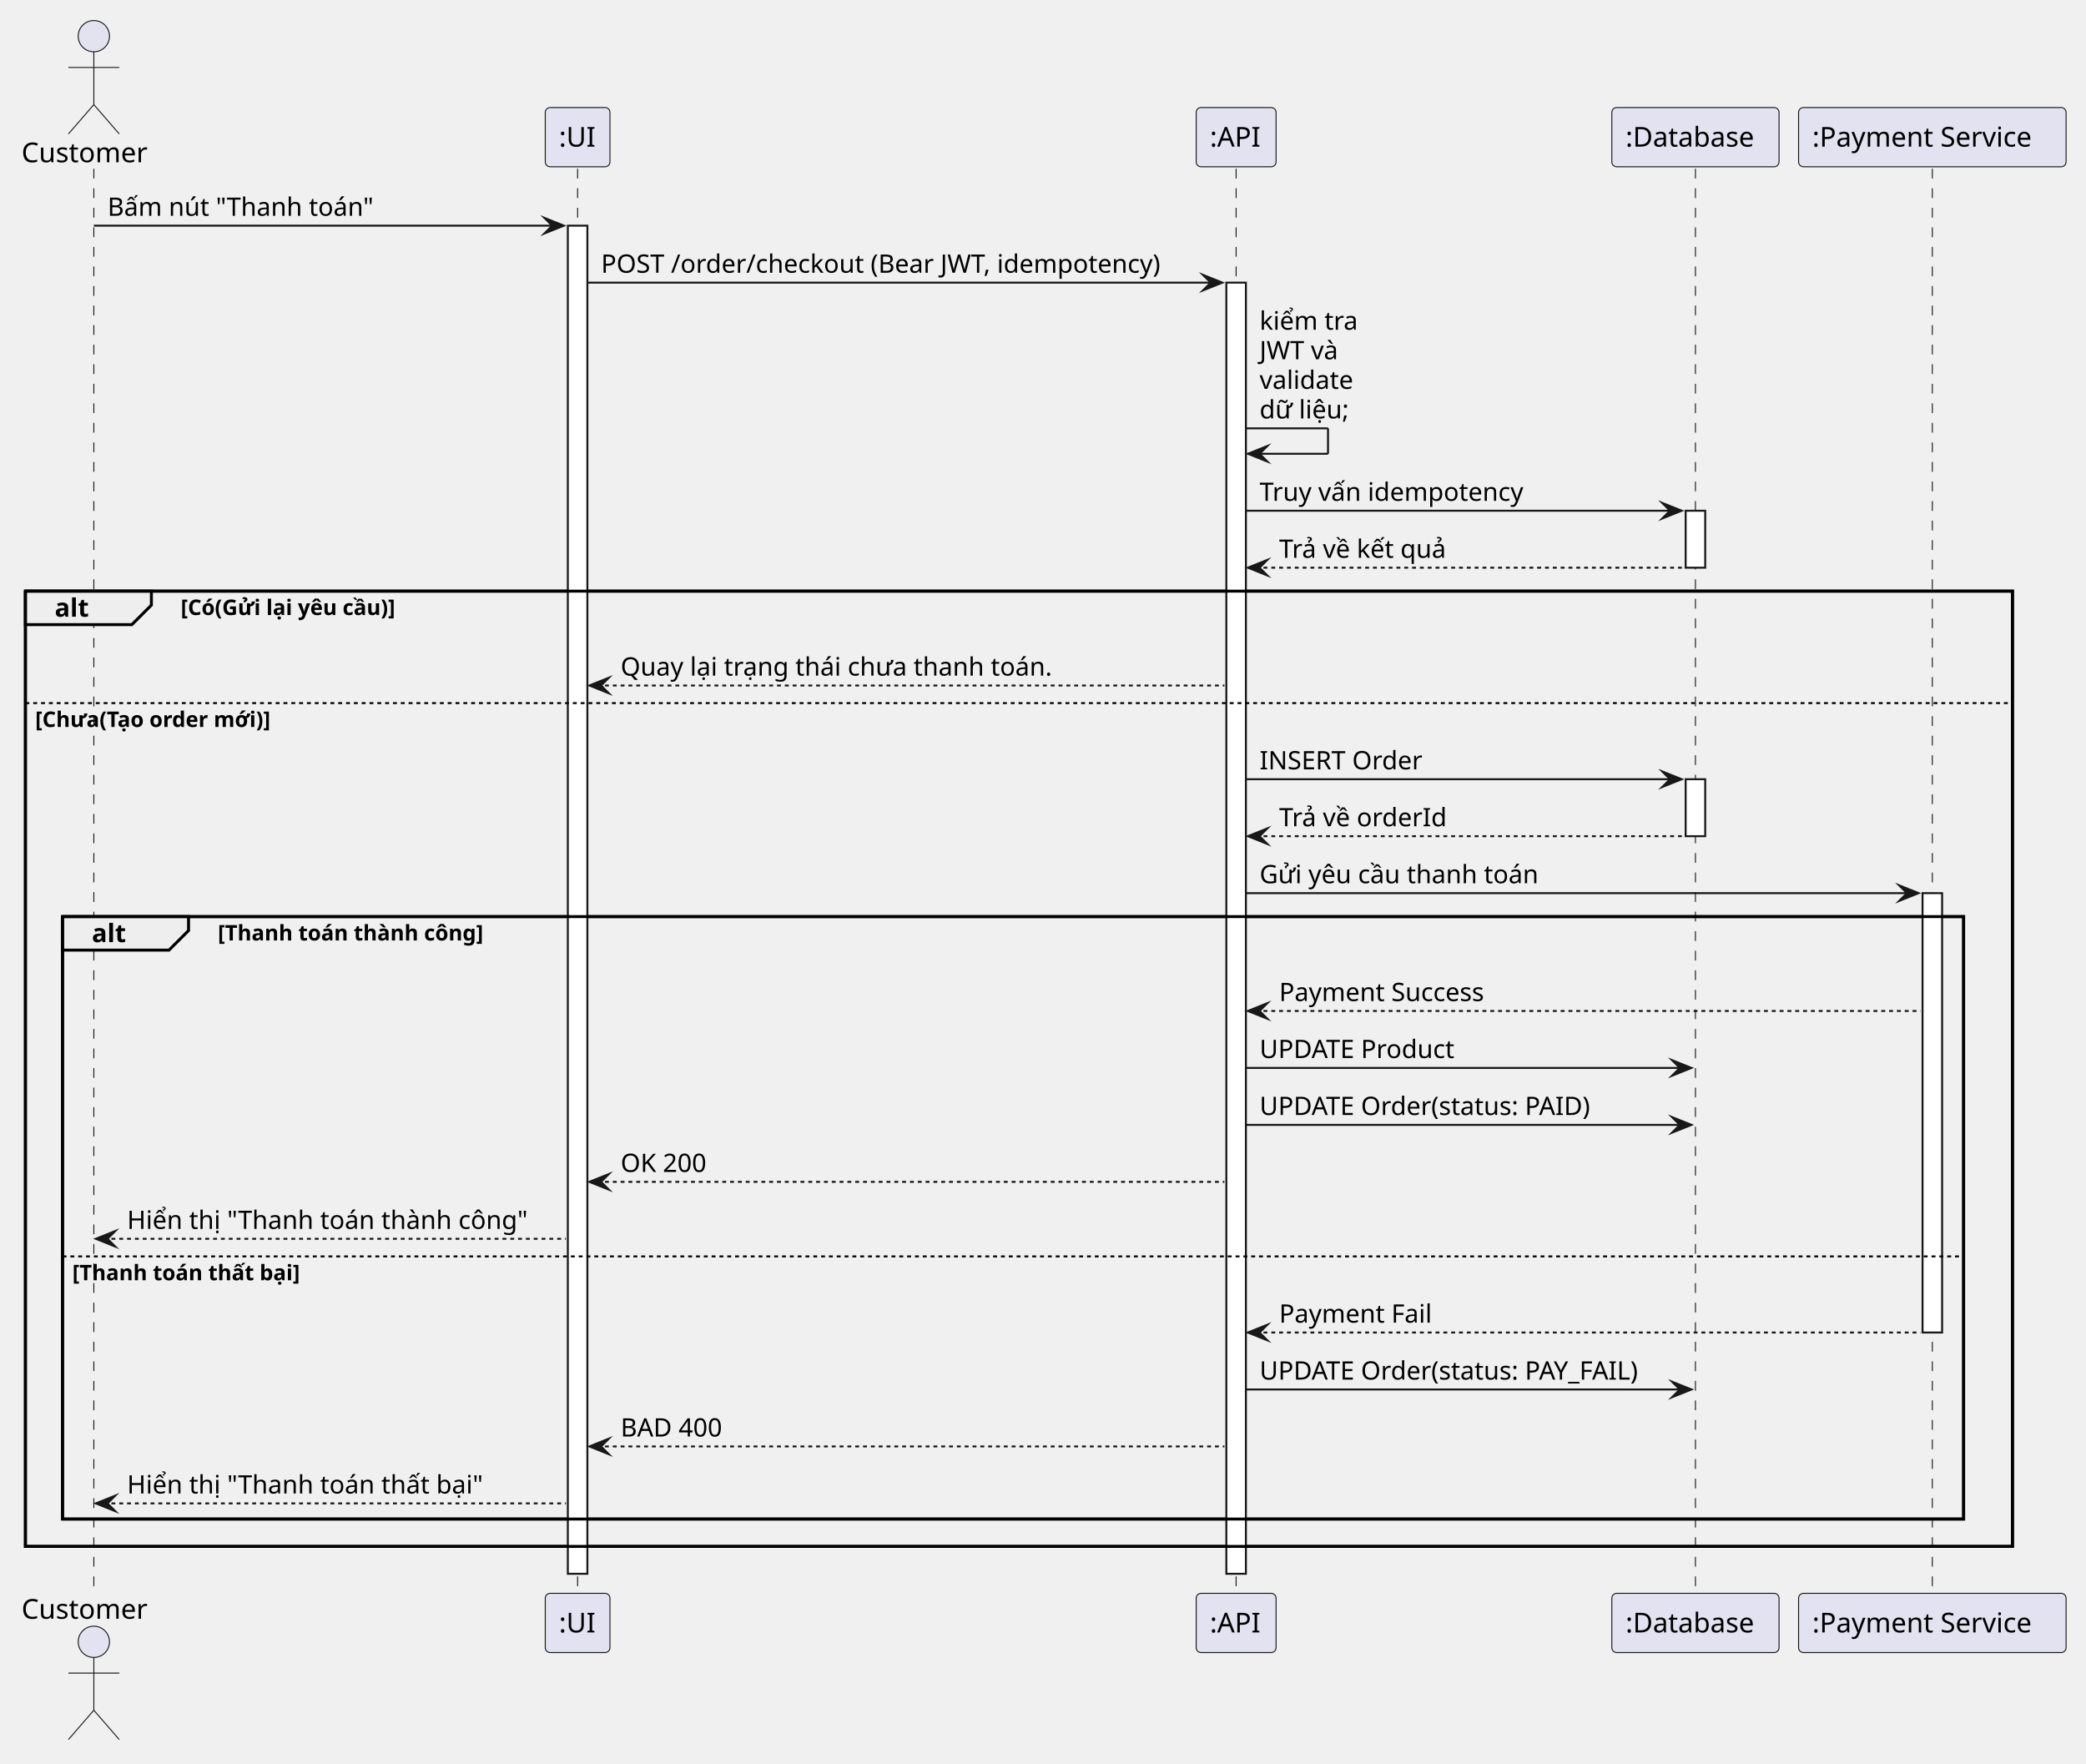
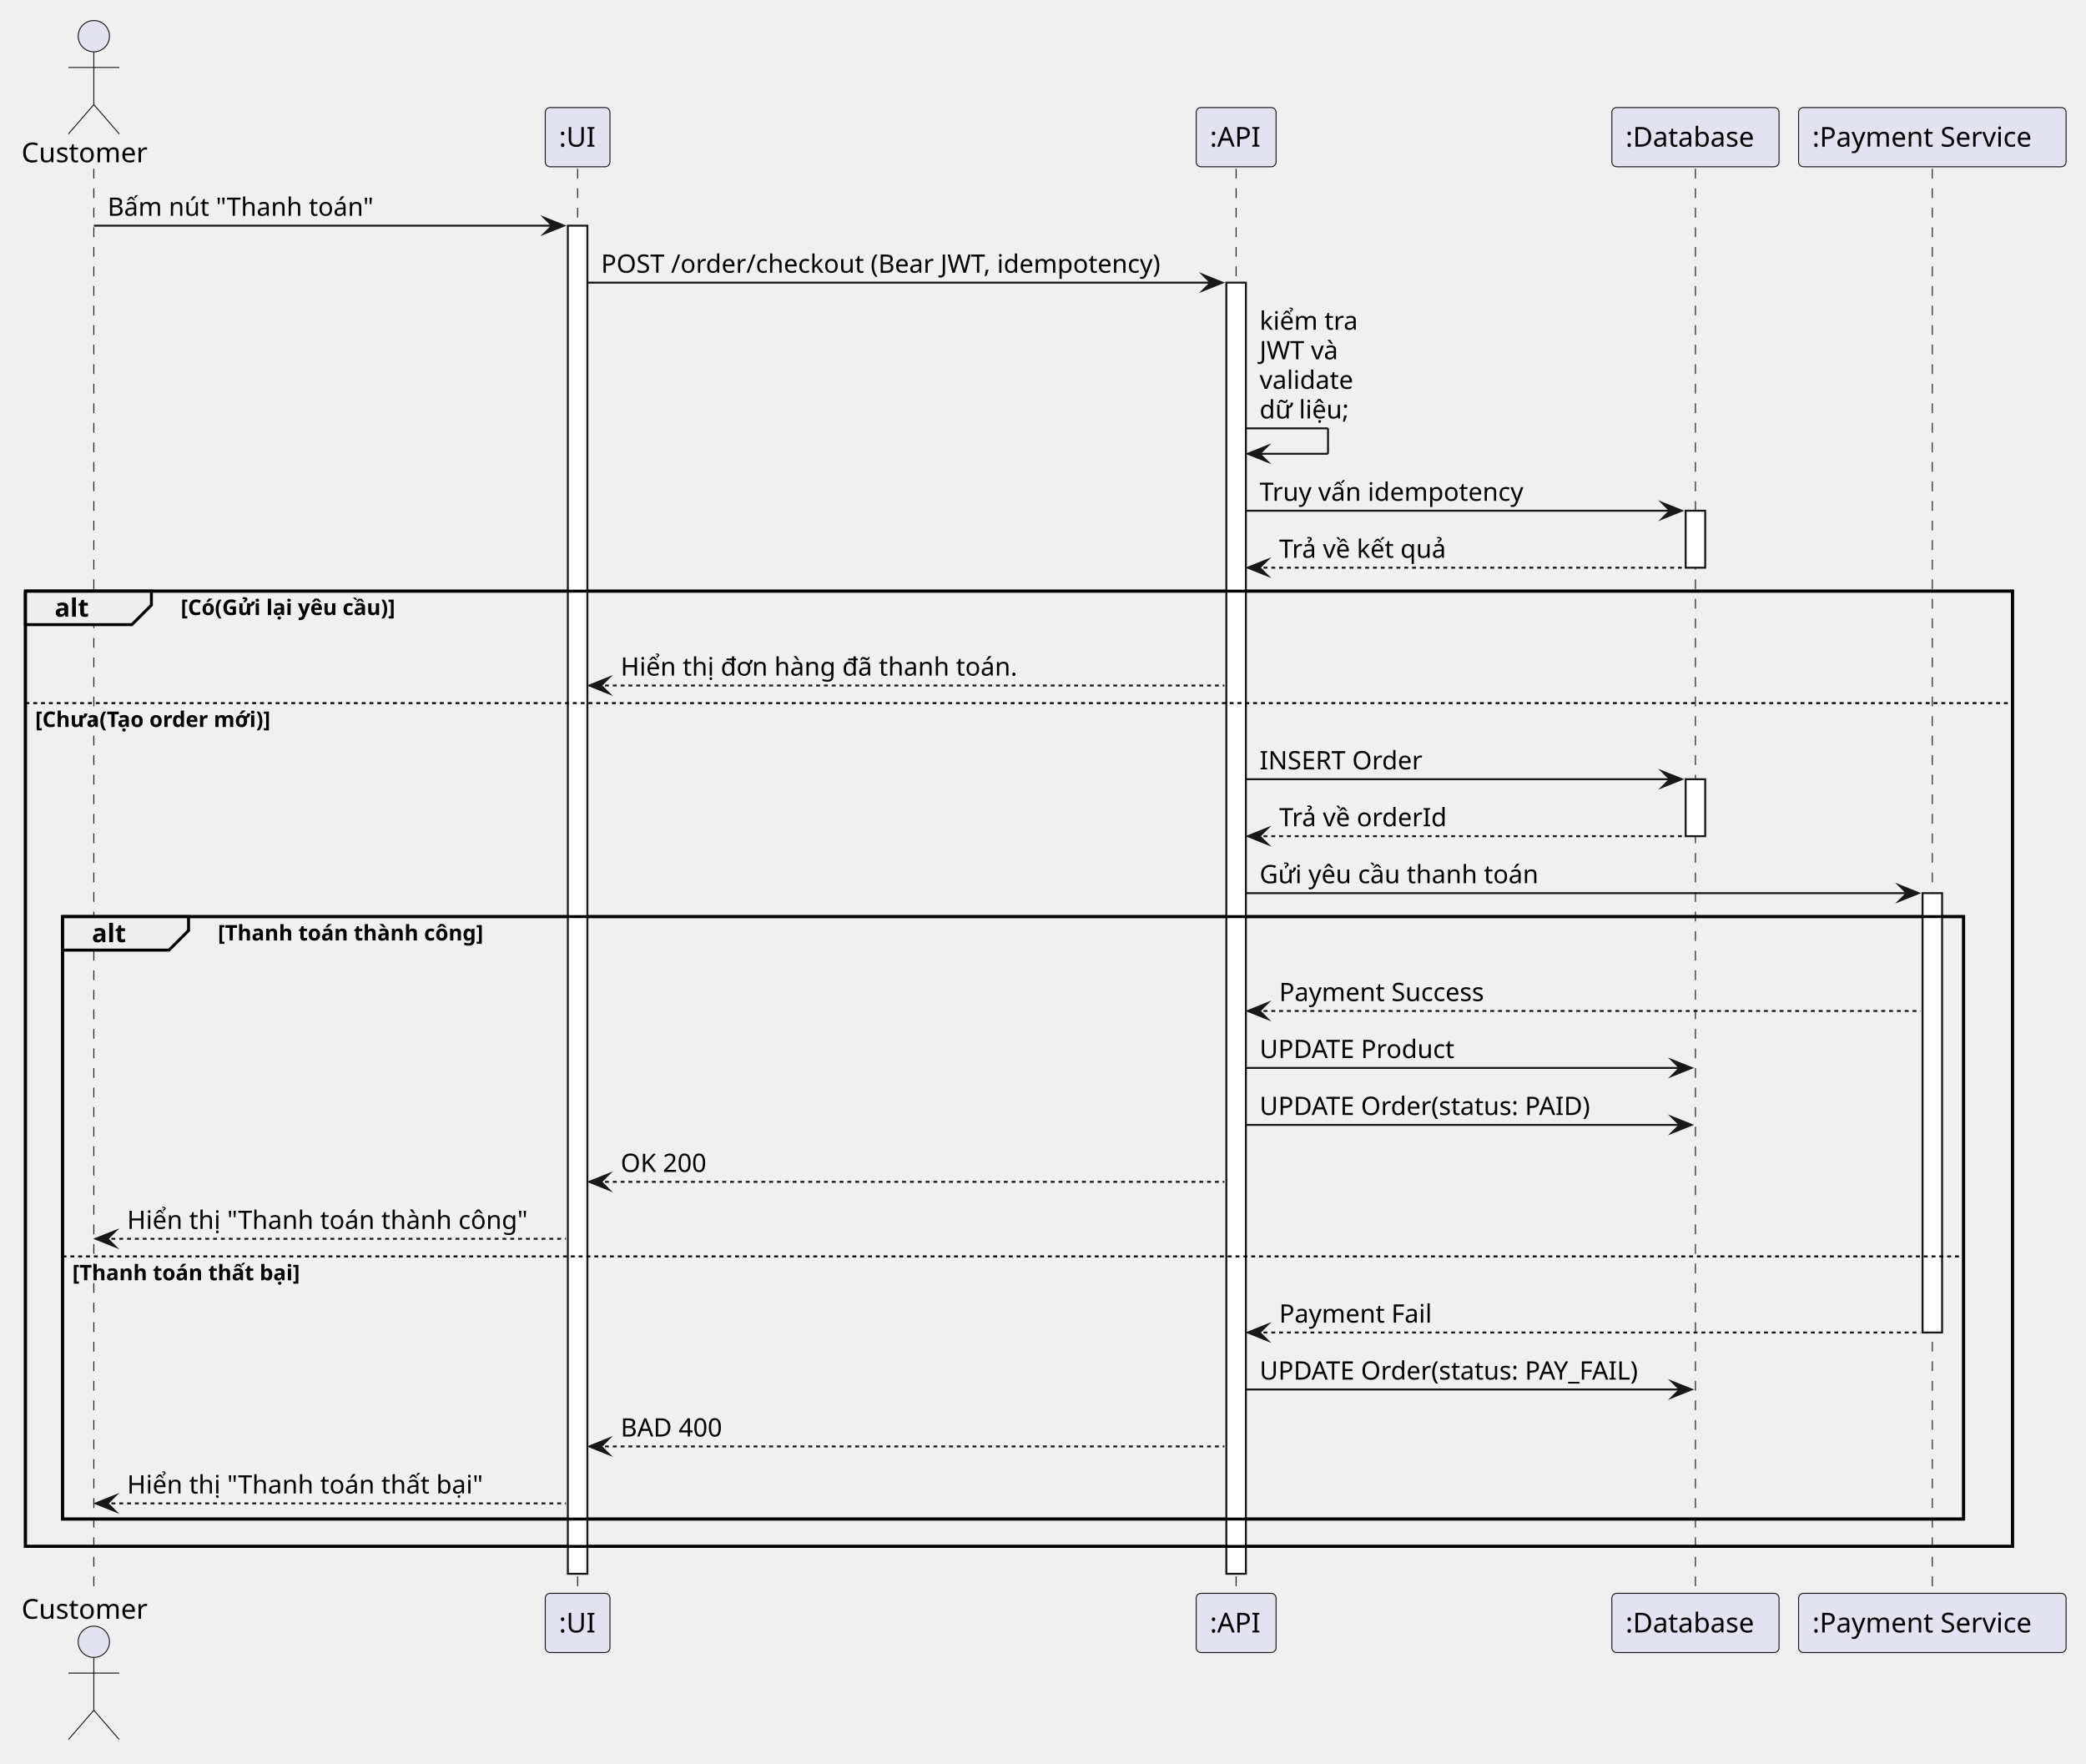
<svg xmlns="http://www.w3.org/2000/svg" version="1.1" data-diagram-type="SEQUENCE" style="width:1067px;height:902px;background:#FFFFFF;" width="1067px" height="902px" viewBox="0 0 1067 902" zoomAndPan="magnify" preserveAspectRatio="none" contentStyleType="text/css">
  <defs />
  <g font-family="sans-serif" lengthAdjust="spacing">
    <rect x="13" y="302.359" width="1016.396" height="488.602" fill="none" style="stroke:#000;stroke-width:1.5;" />
    <rect x="32" y="468.828" width="972.396" height="308.133" fill="none" style="stroke:#000;stroke-width:1.5;" />
    <g>
      <rect x="44.5" y="86.297" width="8" height="728.664" fill="#000" fill-opacity="0" />
      <line x1="48" y1="86.297" x2="48" y2="814.961" style="stroke:#181818;stroke-width:0.5;stroke-dasharray:5,5;" />
    </g>
    <g>
      <rect x="291.948" y="86.297" width="8" height="728.664" fill="#000" fill-opacity="0" />
      <line x1="295.448" y1="86.297" x2="295.448" y2="814.961" style="stroke:#181818;stroke-width:0.5;stroke-dasharray:5,5;" />
    </g>
    <g>
      <rect x="290.448" y="115.43" width="10" height="689.531" fill="#FFF" style="stroke:#181818;stroke-width:1;" />
    </g>
    <g>
      <rect x="628.784" y="86.297" width="8" height="728.664" fill="#000" fill-opacity="0" />
      <line x1="632.284" y1="86.297" x2="632.284" y2="814.961" style="stroke:#181818;stroke-width:0.5;stroke-dasharray:5,5;" />
    </g>
    <g>
      <rect x="627.284" y="144.563" width="10" height="660.398" fill="#FFF" style="stroke:#181818;stroke-width:1;" />
    </g>
    <g>
      <rect x="863.723" y="86.297" width="8" height="728.664" fill="#000" fill-opacity="0" />
      <line x1="867.223" y1="86.297" x2="867.223" y2="814.961" style="stroke:#181818;stroke-width:0.5;stroke-dasharray:5,5;" />
    </g>
    <g>
      <rect x="862.223" y="261.227" width="10" height="29.133" fill="#FFF" style="stroke:#181818;stroke-width:1;" />
    </g>
    <g>
      <rect x="862.223" y="398.563" width="10" height="29.133" fill="#FFF" style="stroke:#181818;stroke-width:1;" />
    </g>
    <g>
      <rect x="984.896" y="86.297" width="8" height="728.664" fill="#000" fill-opacity="0" />
      <line x1="988.396" y1="86.297" x2="988.396" y2="814.961" style="stroke:#181818;stroke-width:0.5;stroke-dasharray:5,5;" />
    </g>
    <g>
      <rect x="983.396" y="456.828" width="10" height="224.734" fill="#FFF" style="stroke:#181818;stroke-width:1;" />
    </g>
    <text x="10.998" y="82.995" fill="#000" font-size="14" textLength="68.004">Customer</text>
    <ellipse cx="48" cy="18.5" rx="8" ry="8" fill="#E2E2F0" style="stroke:#181818;stroke-width:0.5;" />
    <path d="M48,26.5 L48,53.5 M35,34.5 L61,34.5 M48,53.5 L35,68.5 M48,53.5 L61,68.5" style="stroke:#181818;stroke-width:0.5;" fill="none" />
    <rect x="278.902" y="55" width="33.093" height="30.297" fill="#E2E2F0" style="stroke:#181818;stroke-width:0.5;" rx="2.5" ry="2.5" />
    <text x="285.902" y="74.995" fill="#000" font-size="14" textLength="19.093">:UI</text>
    <rect x="611.852" y="55" width="40.865" height="30.297" fill="#E2E2F0" style="stroke:#181818;stroke-width:0.5;" rx="2.5" ry="2.5" />
    <text x="618.852" y="74.995" fill="#000" font-size="14" textLength="26.865">:API</text>
    <rect x="824.464" y="55" width="85.518" height="30.297" fill="#E2E2F0" style="stroke:#181818;stroke-width:0.5;" rx="2.5" ry="2.5" />
    <text x="831.464" y="74.995" fill="#000" font-size="14" textLength="71.518">:Database</text>
    <rect x="919.982" y="55" width="136.828" height="30.297" fill="#E2E2F0" style="stroke:#181818;stroke-width:0.5;" rx="2.5" ry="2.5" />
    <text x="926.982" y="74.995" fill="#000" font-size="14" textLength="122.828">:Payment Service</text>
    <text x="10.998" y="827.956" fill="#000" font-size="14" textLength="68.004">Customer</text>
    <ellipse cx="48" cy="839.758" rx="8" ry="8" fill="#E2E2F0" style="stroke:#181818;stroke-width:0.5;" />
    <path d="M48,847.758 L48,874.758 M35,855.758 L61,855.758 M48,874.758 L35,889.758 M48,874.758 L61,889.758" style="stroke:#181818;stroke-width:0.5;" fill="none" />
    <rect x="278.902" y="814.961" width="33.093" height="30.297" fill="#E2E2F0" style="stroke:#181818;stroke-width:0.5;" rx="2.5" ry="2.5" />
    <text x="285.902" y="834.956" fill="#000" font-size="14" textLength="19.093">:UI</text>
    <rect x="611.852" y="814.961" width="40.865" height="30.297" fill="#E2E2F0" style="stroke:#181818;stroke-width:0.5;" rx="2.5" ry="2.5" />
    <text x="618.852" y="834.956" fill="#000" font-size="14" textLength="26.865">:API</text>
    <rect x="824.464" y="814.961" width="85.518" height="30.297" fill="#E2E2F0" style="stroke:#181818;stroke-width:0.5;" rx="2.5" ry="2.5" />
    <text x="831.464" y="834.956" fill="#000" font-size="14" textLength="71.518">:Database</text>
    <rect x="919.982" y="814.961" width="136.828" height="30.297" fill="#E2E2F0" style="stroke:#181818;stroke-width:0.5;" rx="2.5" ry="2.5" />
    <text x="926.982" y="834.956" fill="#000" font-size="14" textLength="122.828">:Payment Service</text>
    <polygon points="278.448,111.43,288.448,115.43,278.448,119.43,282.448,115.43" fill="#181818" style="stroke:#181818;stroke-width:1;stroke-linejoin:miter;stroke-miterlimit:10;" />
    <line x1="48" y1="115.43" x2="284.448" y2="115.43" style="stroke:#181818;stroke-width:1;" />
    <text x="55" y="110.364" fill="#000" font-size="13" textLength="145.361">Bấm nút "Thanh toán"</text>
    <polygon points="615.284,140.563,625.284,144.563,615.284,148.563,619.284,144.563" fill="#181818" style="stroke:#181818;stroke-width:1;stroke-linejoin:miter;stroke-miterlimit:10;" />
    <line x1="300.448" y1="144.563" x2="621.284" y2="144.563" style="stroke:#181818;stroke-width:1;" />
    <text x="307.448" y="139.497" fill="#000" font-size="13" textLength="307.836">POST /order/checkout (Bear JWT, idempotency)</text>
    <line x1="637.284" y1="219.094" x2="679.284" y2="219.094" style="stroke:#181818;stroke-width:1;" />
    <line x1="679.284" y1="219.094" x2="679.284" y2="232.094" style="stroke:#181818;stroke-width:1;" />
    <line x1="638.284" y1="232.094" x2="679.284" y2="232.094" style="stroke:#181818;stroke-width:1;" />
    <polygon points="648.284,228.094,638.284,232.094,648.284,236.094,644.284,232.094" fill="#181818" style="stroke:#181818;stroke-width:1;stroke-linejoin:miter;stroke-miterlimit:10;" />
    <text x="644.284" y="168.629" fill="#000" font-size="13" textLength="54.342">kiểm tra</text>
    <text x="644.284" y="183.762" fill="#000" font-size="13" textLength="44.421">JWT và</text>
    <text x="644.284" y="198.895" fill="#000" font-size="13" textLength="52.197">validate</text>
    <text x="644.284" y="214.028" fill="#000" font-size="13" textLength="48.464">dữ liệu;</text>
    <polygon points="850.223,257.227,860.223,261.227,850.223,265.227,854.223,261.227" fill="#181818" style="stroke:#181818;stroke-width:1;stroke-linejoin:miter;stroke-miterlimit:10;" />
    <line x1="637.284" y1="261.227" x2="856.223" y2="261.227" style="stroke:#181818;stroke-width:1;" />
    <text x="644.284" y="256.161" fill="#000" font-size="13" textLength="146.288">Truy vấn idempotency</text>
    <polygon points="648.284,286.359,638.284,290.359,648.284,294.359,644.284,290.359" fill="#181818" style="stroke:#181818;stroke-width:1;stroke-linejoin:miter;stroke-miterlimit:10;" />
    <line x1="642.284" y1="290.359" x2="861.223" y2="290.359" style="stroke:#181818;stroke-width:1;stroke-dasharray:2,2;" />
    <text x="654.284" y="285.293" fill="#000" font-size="13" textLength="94.421">Trả về kết quả</text>
    <path d="M13,302.359 L77.443,302.359 L77.443,309.492 L67.443,319.492 L13,319.492 L13,302.359" style="stroke:#000;stroke-width:1.5;" fill="#EEE" />
    <rect x="13" y="302.359" width="1016.396" height="488.602" fill="none" style="stroke:#000;stroke-width:1.5;" />
    <text x="28" y="315.426" fill="#000" font-size="13" textLength="19.443" font-weight="700">alt</text>
    <text x="92.443" y="314.57" fill="#000" font-size="11" textLength="127.059" font-weight="700">[Có(Gửi lại yêu cầu)]</text>
    <polygon points="311.448,346.625,301.448,350.625,311.448,354.625,307.448,350.625" fill="#181818" style="stroke:#181818;stroke-width:1;stroke-linejoin:miter;stroke-miterlimit:10;" />
    <line x1="305.448" y1="350.625" x2="626.284" y2="350.625" style="stroke:#181818;stroke-width:1;stroke-dasharray:2,2;" />
-     <text x="317.448" y="345.559" fill="#000" font-size="13" textLength="236.691">Quay lại trạng thái chưa thanh toán.</text>
+     <text x="317.448" y="345.559" fill="#000" font-size="13" textLength="215.896">Hiển thị đơn hàng đã thanh toán.</text>
    <line x1="13" y1="359.625" x2="1029.396" y2="359.625" style="stroke:#000;stroke-width:1;stroke-dasharray:2,2;" />
    <text x="18" y="371.835" fill="#000" font-size="11" textLength="137.94" font-weight="700">[Chưa(Tạo order mới)]</text>
    <polygon points="850.223,394.563,860.223,398.563,850.223,402.563,854.223,398.563" fill="#181818" style="stroke:#181818;stroke-width:1;stroke-linejoin:miter;stroke-miterlimit:10;" />
    <line x1="637.284" y1="398.563" x2="856.223" y2="398.563" style="stroke:#181818;stroke-width:1;" />
    <text x="644.284" y="393.497" fill="#000" font-size="13" textLength="88.302">INSERT Order</text>
    <polygon points="648.284,423.695,638.284,427.695,648.284,431.695,644.284,427.695" fill="#181818" style="stroke:#181818;stroke-width:1;stroke-linejoin:miter;stroke-miterlimit:10;" />
    <line x1="642.284" y1="427.695" x2="861.223" y2="427.695" style="stroke:#181818;stroke-width:1;stroke-dasharray:2,2;" />
    <text x="654.284" y="422.629" fill="#000" font-size="13" textLength="92.187">Trả về orderId</text>
    <polygon points="971.396,452.828,981.396,456.828,971.396,460.828,975.396,456.828" fill="#181818" style="stroke:#181818;stroke-width:1;stroke-linejoin:miter;stroke-miterlimit:10;" />
    <line x1="637.284" y1="456.828" x2="977.396" y2="456.828" style="stroke:#181818;stroke-width:1;" />
    <text x="644.284" y="451.762" fill="#000" font-size="13" textLength="152.775">Gửi yêu cầu thanh toán</text>
    <path d="M32,468.828 L96.443,468.828 L96.443,475.961 L86.443,485.961 L32,485.961 L32,468.828" style="stroke:#000;stroke-width:1.5;" fill="#EEE" />
    <rect x="32" y="468.828" width="972.396" height="308.133" fill="none" style="stroke:#000;stroke-width:1.5;" />
    <text x="47" y="481.895" fill="#000" font-size="13" textLength="19.443" font-weight="700">alt</text>
    <text x="111.443" y="481.039" fill="#000" font-size="11" textLength="153.989" font-weight="700">[Thanh toán thành công]</text>
    <polygon points="648.284,513.094,638.284,517.094,648.284,521.094,644.284,517.094" fill="#181818" style="stroke:#181818;stroke-width:1;stroke-linejoin:miter;stroke-miterlimit:10;" />
    <line x1="642.284" y1="517.094" x2="982.396" y2="517.094" style="stroke:#181818;stroke-width:1;stroke-dasharray:2,2;" />
    <text x="654.284" y="512.028" fill="#000" font-size="13" textLength="113.959">Payment Success</text>
    <polygon points="855.223,542.227,865.223,546.227,855.223,550.227,859.223,546.227" fill="#181818" style="stroke:#181818;stroke-width:1;stroke-linejoin:miter;stroke-miterlimit:10;" />
    <line x1="637.284" y1="546.227" x2="861.223" y2="546.227" style="stroke:#181818;stroke-width:1;" />
    <text x="644.284" y="541.161" fill="#000" font-size="13" textLength="106.418">UPDATE Product</text>
    <polygon points="855.223,571.359,865.223,575.359,855.223,579.359,859.223,575.359" fill="#181818" style="stroke:#181818;stroke-width:1;stroke-linejoin:miter;stroke-miterlimit:10;" />
    <line x1="637.284" y1="575.359" x2="861.223" y2="575.359" style="stroke:#181818;stroke-width:1;" />
    <text x="644.284" y="570.293" fill="#000" font-size="13" textLength="182.895">UPDATE Order(status: PAID)</text>
    <polygon points="311.448,600.492,301.448,604.492,311.448,608.492,307.448,604.492" fill="#181818" style="stroke:#181818;stroke-width:1;stroke-linejoin:miter;stroke-miterlimit:10;" />
    <line x1="305.448" y1="604.492" x2="626.284" y2="604.492" style="stroke:#181818;stroke-width:1;stroke-dasharray:2,2;" />
    <text x="317.448" y="599.426" fill="#000" font-size="13" textLength="47.703">OK 200</text>
    <polygon points="59,629.625,49,633.625,59,637.625,55,633.625" fill="#181818" style="stroke:#181818;stroke-width:1;stroke-linejoin:miter;stroke-miterlimit:10;" />
    <line x1="53" y1="633.625" x2="289.448" y2="633.625" style="stroke:#181818;stroke-width:1;stroke-dasharray:2,2;" />
    <text x="65" y="628.559" fill="#000" font-size="13" textLength="218.448">Hiển thị "Thanh toán thành công"</text>
    <line x1="32" y1="642.625" x2="1004.396" y2="642.625" style="stroke:#000;stroke-width:1;stroke-dasharray:2,2;" />
    <text x="37" y="654.835" fill="#000" font-size="11" textLength="132.87" font-weight="700">[Thanh toán thất bại]</text>
    <polygon points="648.284,677.563,638.284,681.563,648.284,685.563,644.284,681.563" fill="#181818" style="stroke:#181818;stroke-width:1;stroke-linejoin:miter;stroke-miterlimit:10;" />
    <line x1="642.284" y1="681.563" x2="982.396" y2="681.563" style="stroke:#181818;stroke-width:1;stroke-dasharray:2,2;" />
    <text x="654.284" y="676.497" fill="#000" font-size="13" textLength="84.297">Payment Fail</text>
    <polygon points="855.223,706.695,865.223,710.695,855.223,714.695,859.223,710.695" fill="#181818" style="stroke:#181818;stroke-width:1;stroke-linejoin:miter;stroke-miterlimit:10;" />
    <line x1="637.284" y1="710.695" x2="861.223" y2="710.695" style="stroke:#181818;stroke-width:1;" />
    <text x="644.284" y="705.629" fill="#000" font-size="13" textLength="210.939">UPDATE Order(status: PAY_FAIL)</text>
    <polygon points="311.448,735.828,301.448,739.828,311.448,743.828,307.448,739.828" fill="#181818" style="stroke:#181818;stroke-width:1;stroke-linejoin:miter;stroke-miterlimit:10;" />
    <line x1="305.448" y1="739.828" x2="626.284" y2="739.828" style="stroke:#181818;stroke-width:1;stroke-dasharray:2,2;" />
    <text x="317.448" y="734.762" fill="#000" font-size="13" textLength="56.767">BAD 400</text>
    <polygon points="59,764.961,49,768.961,59,772.961,55,768.961" fill="#181818" style="stroke:#181818;stroke-width:1;stroke-linejoin:miter;stroke-miterlimit:10;" />
    <line x1="53" y1="768.961" x2="289.448" y2="768.961" style="stroke:#181818;stroke-width:1;stroke-dasharray:2,2;" />
    <text x="65" y="763.895" fill="#000" font-size="13" textLength="195.305">Hiển thị "Thanh toán thất bại"</text>
  </g>
</svg>
